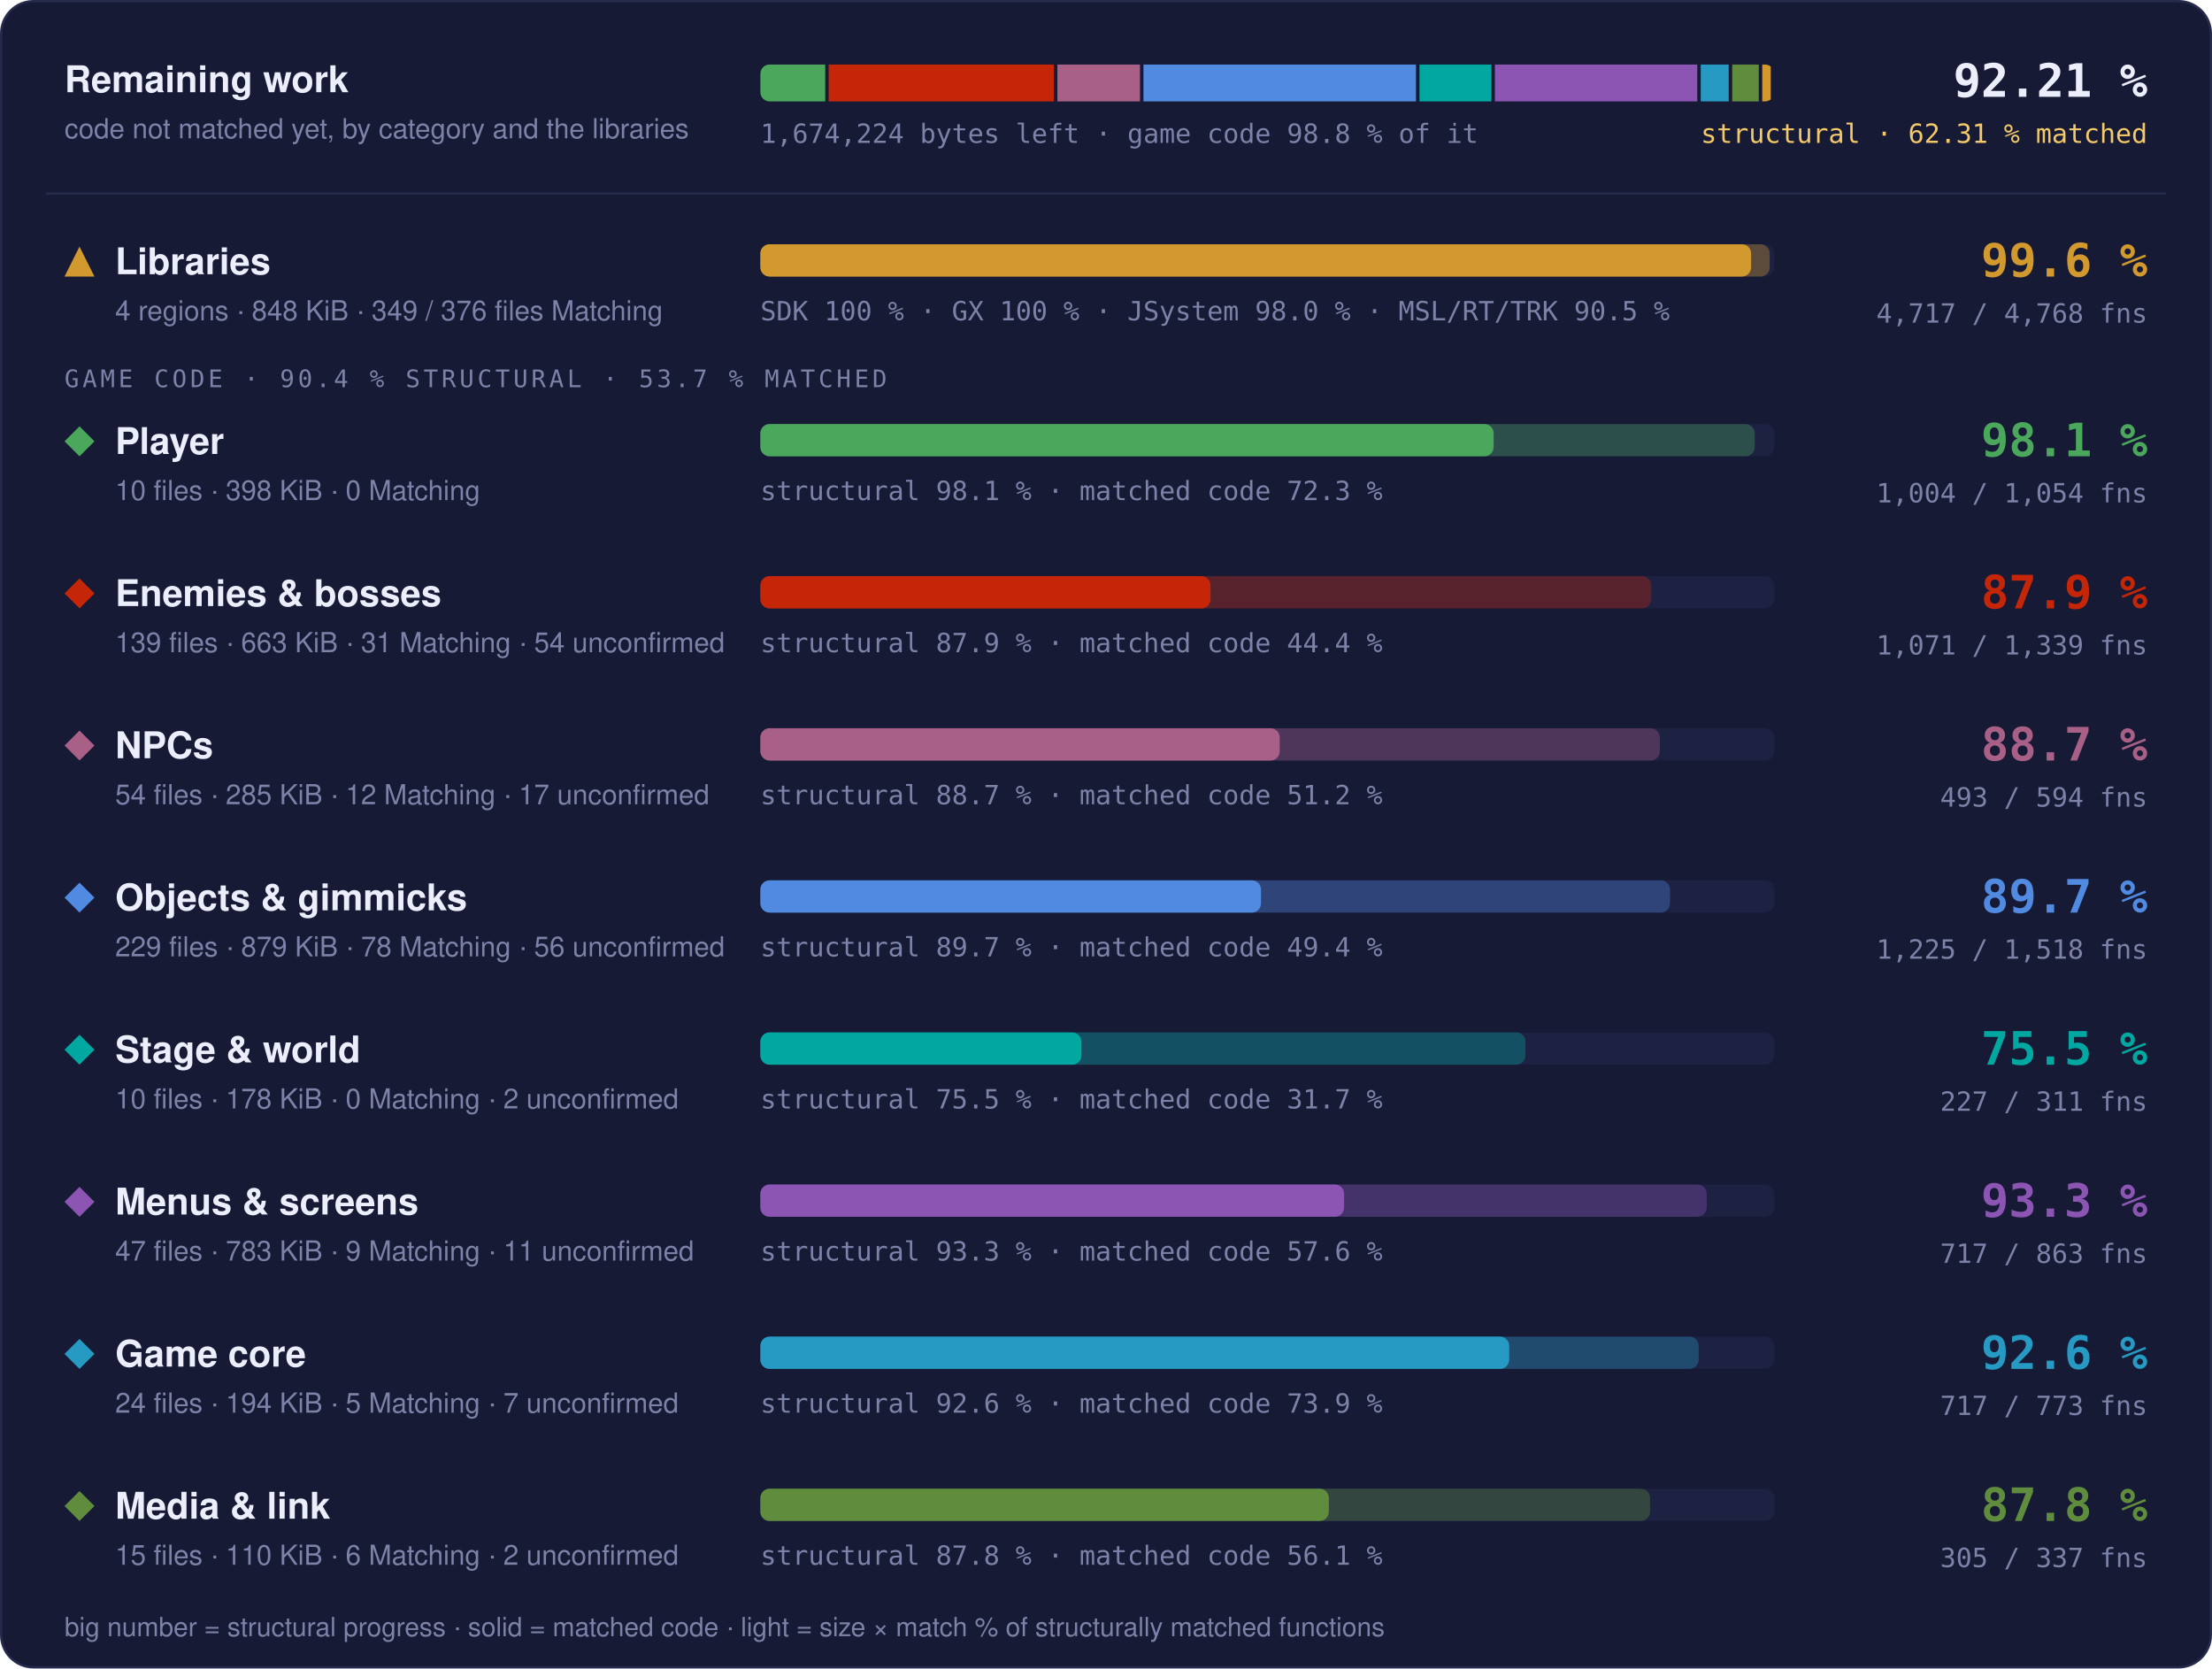
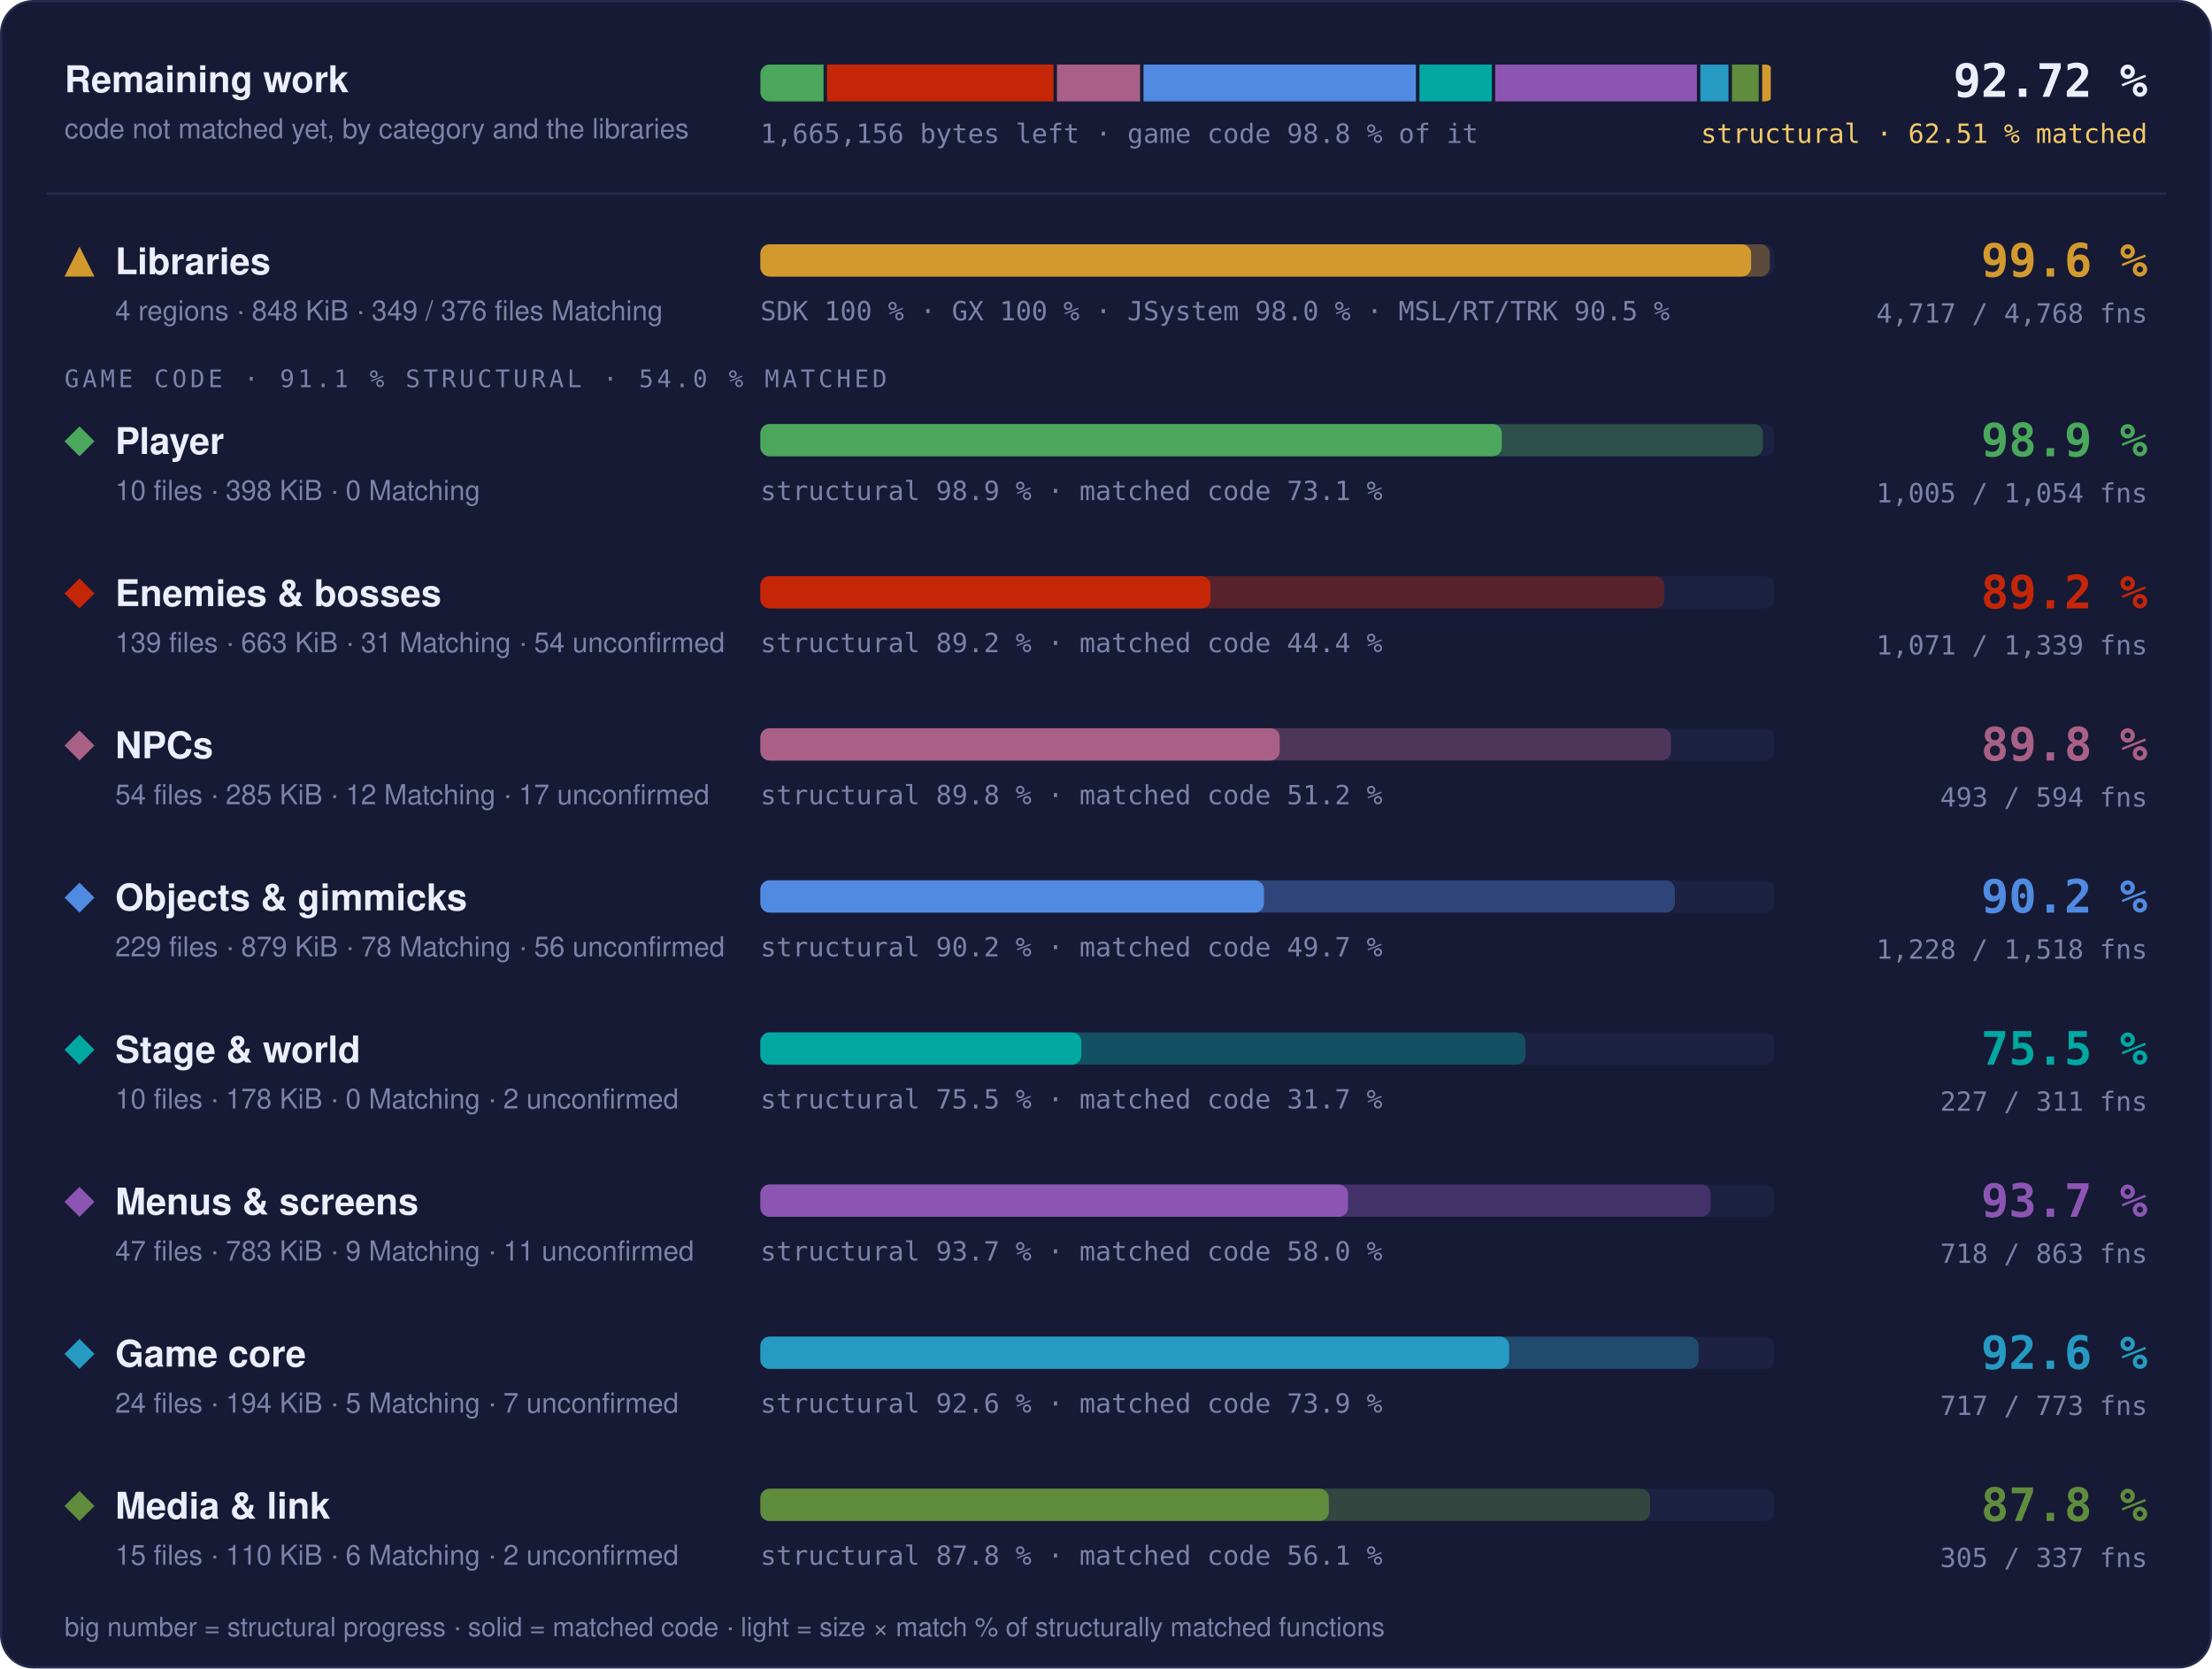
- <svg xmlns="http://www.w3.org/2000/svg" width="960" height="724" viewBox="0 0 960 724" role="img" aria-label="Progress overview: Libraries 99.6 % structural, 97.7 % matched code, 4717 of 4768 functions; Player 98.1 % structural, 72.3 % matched code, 1004 of 1054 functions; Enemies &amp; bosses 87.9 % structural, 44.4 % matched code, 1071 of 1339 functions; NPCs 88.7 % structural, 51.2 % matched code, 493 of 594 functions; Objects &amp; gimmicks 89.7 % structural, 49.4 % matched code, 1225 of 1518 functions; Stage &amp; world 75.5 % structural, 31.7 % matched code, 227 of 311 functions; Menus &amp; screens 93.3 % structural, 57.6 % matched code, 717 of 863 functions; Game core 92.6 % structural, 73.9 % matched code, 717 of 773 functions; Media &amp; link 87.8 % structural, 56.1 % matched code, 305 of 337 functions">
+ <svg xmlns="http://www.w3.org/2000/svg" width="960" height="724" viewBox="0 0 960 724" role="img" aria-label="Progress overview: Libraries 99.6 % structural, 97.7 % matched code, 4717 of 4768 functions; Player 98.9 % structural, 73.1 % matched code, 1005 of 1054 functions; Enemies &amp; bosses 89.2 % structural, 44.4 % matched code, 1071 of 1339 functions; NPCs 89.8 % structural, 51.2 % matched code, 493 of 594 functions; Objects &amp; gimmicks 90.2 % structural, 49.7 % matched code, 1228 of 1518 functions; Stage &amp; world 75.5 % structural, 31.7 % matched code, 227 of 311 functions; Menus &amp; screens 93.7 % structural, 58.0 % matched code, 718 of 863 functions; Game core 92.6 % structural, 73.9 % matched code, 717 of 773 functions; Media &amp; link 87.8 % structural, 56.1 % matched code, 305 of 337 functions">
  <style>text { font-family: -apple-system, BlinkMacSystemFont, 'Segoe UI', Helvetica, Arial, sans-serif; } .mono { font-family: ui-monospace, SFMono-Regular, 'SF Mono', Menlo, Consolas, monospace; } .grow { transform-box: fill-box; transform-origin: 0 50%; animation: grow 1.4s cubic-bezier(.2,.8,.2,1) both; } @keyframes grow { from { transform: scaleX(0); } } @media (prefers-reduced-motion: reduce) { * { animation: none !important; } }</style>
  <rect x="0.5" y="0.5" width="959" height="723" rx="14" fill="#161a34" stroke="#262b4e" />
  <text x="28" y="40" font-size="16" font-weight="700" fill="#eceefb">Remaining work</text>
  <text x="28" y="60" font-size="12" fill="#7c82a8">code not matched yet, by category and the libraries</text>
  <clipPath id="rw">
    <rect x="330" y="28" width="440" height="16" rx="4" />
  </clipPath>
  <g clip-path="url(#rw)">
-     <rect class="grow" x="330.00" y="28" width="28.14" height="16" fill="#4aa75c" />
-     <rect class="grow" x="359.64" y="28" width="97.76" height="16" fill="#c52607" />
-     <rect class="grow" x="458.90" y="28" width="35.85" height="16" fill="#a96087" />
-     <rect class="grow" x="496.25" y="28" width="118.29" height="16" fill="#508ae1" />
-     <rect class="grow" x="616.04" y="28" width="31.23" height="16" fill="#00a8a1" />
-     <rect class="grow" x="648.77" y="28" width="87.84" height="16" fill="#8c55b4" />
-     <rect class="grow" x="738.12" y="28" width="12.14" height="16" fill="#269ac2" />
-     <rect class="grow" x="751.76" y="28" width="11.55" height="16" fill="#608c3d" />
-     <rect class="grow" x="764.81" y="28" width="3.69" height="16" fill="#d29a2e" />
+     <rect class="grow" x="330.00" y="28" width="27.43" height="16" fill="#4aa75c" />
+     <rect class="grow" x="358.93" y="28" width="98.30" height="16" fill="#c52607" />
+     <rect class="grow" x="458.73" y="28" width="36.05" height="16" fill="#a96087" />
+     <rect class="grow" x="496.28" y="28" width="118.24" height="16" fill="#508ae1" />
+     <rect class="grow" x="616.02" y="28" width="31.41" height="16" fill="#00a8a1" />
+     <rect class="grow" x="648.94" y="28" width="87.51" height="16" fill="#8c55b4" />
+     <rect class="grow" x="737.94" y="28" width="12.22" height="16" fill="#269ac2" />
+     <rect class="grow" x="751.66" y="28" width="11.62" height="16" fill="#608c3d" />
+     <rect class="grow" x="764.78" y="28" width="3.72" height="16" fill="#d29a2e" />
  </g>
-   <text x="330" y="62" class="mono" font-size="11.5" fill="#7c82a8">1,674,224 bytes left · game code 98.8 % of it</text>
-   <text x="932" y="42" text-anchor="end" class="mono" font-size="20" font-weight="700" fill="#eceefb">92.21 %</text>
-   <text x="932" y="62" text-anchor="end" class="mono" font-size="11.5" fill="#f3c969">structural · 62.31 % matched</text>
+   <text x="330" y="62" class="mono" font-size="11.5" fill="#7c82a8">1,665,156 bytes left · game code 98.8 % of it</text>
+   <text x="932" y="42" text-anchor="end" class="mono" font-size="20" font-weight="700" fill="#eceefb">92.72 %</text>
+   <text x="932" y="62" text-anchor="end" class="mono" font-size="11.5" fill="#f3c969">structural · 62.51 % matched</text>
  <line x1="20" x2="940" y1="84" y2="84" stroke="#262b4e" />
  <g fill="#d29a2e">
    <path d="M34.5 107L41 120L28 120Z" />
  </g>
  <text x="50" y="119" font-size="16" font-weight="700" fill="#eceefb">Libraries</text>
  <text x="50" y="139" font-size="12" fill="#7c82a8">4 regions · 848 KiB · 349 / 376 files Matching</text>
  <rect x="330" y="106" width="440" height="14" rx="4" fill="#1d2142" />
  <rect class="grow" style="animation-delay:0.0s" x="330" y="106" width="438.06" height="14" rx="4" fill="#d29a2e" fill-opacity="0.35" />
  <rect class="grow" style="animation-delay:0.0s" x="330" y="106" width="429.98" height="14" rx="4" fill="#d29a2e" />
  <text x="330" y="139" class="mono" font-size="11.5" fill="#7c82a8">SDK 100 % · GX 100 % · JSystem 98.0 % · MSL/RT/TRK 90.5 %</text>
  <text x="932" y="120" text-anchor="end" class="mono" font-size="20" font-weight="700" fill="#d29a2e">99.6 %</text>
  <text x="932" y="140" text-anchor="end" class="mono" font-size="11.5" fill="#7c82a8">4,717 / 4,768 fns</text>
-   <text x="28" y="168" class="mono" font-size="10.5" letter-spacing="0.14em" fill="#7c82a8">GAME CODE · 90.4 % STRUCTURAL · 53.7 % MATCHED</text>
+   <text x="28" y="168" class="mono" font-size="10.5" letter-spacing="0.14em" fill="#7c82a8">GAME CODE · 91.1 % STRUCTURAL · 54.0 % MATCHED</text>
  <g fill="#4aa75c">
    <path d="M34.5 185L41 191.5L34.5 198L28 191.5Z" />
  </g>
  <text x="50" y="197" font-size="16" font-weight="700" fill="#eceefb">Player</text>
  <text x="50" y="217" font-size="12" fill="#7c82a8">10 files · 398 KiB · 0 Matching</text>
  <rect x="330" y="184" width="440" height="14" rx="4" fill="#1d2142" />
-   <rect class="grow" style="animation-delay:0.1s" x="330" y="184" width="431.55" height="14" rx="4" fill="#4aa75c" fill-opacity="0.35" />
-   <rect class="grow" style="animation-delay:0.1s" x="330" y="184" width="318.24" height="14" rx="4" fill="#4aa75c" />
-   <text x="330" y="217" class="mono" font-size="11.5" fill="#7c82a8">structural 98.1 % · matched code 72.3 %</text>
-   <text x="932" y="198" text-anchor="end" class="mono" font-size="20" font-weight="700" fill="#4aa75c">98.1 %</text>
-   <text x="932" y="218" text-anchor="end" class="mono" font-size="11.5" fill="#7c82a8">1,004 / 1,054 fns</text>
+   <rect class="grow" style="animation-delay:0.1s" x="330" y="184" width="435.11" height="14" rx="4" fill="#4aa75c" fill-opacity="0.35" />
+   <rect class="grow" style="animation-delay:0.1s" x="330" y="184" width="321.81" height="14" rx="4" fill="#4aa75c" />
+   <text x="330" y="217" class="mono" font-size="11.5" fill="#7c82a8">structural 98.9 % · matched code 73.1 %</text>
+   <text x="932" y="198" text-anchor="end" class="mono" font-size="20" font-weight="700" fill="#4aa75c">98.9 %</text>
+   <text x="932" y="218" text-anchor="end" class="mono" font-size="11.5" fill="#7c82a8">1,005 / 1,054 fns</text>
  <g fill="#c52607">
    <path d="M34.5 251L41 257.5L34.5 264L28 257.5Z" />
  </g>
  <text x="50" y="263" font-size="16" font-weight="700" fill="#eceefb">Enemies &amp; bosses</text>
  <text x="50" y="283" font-size="12" fill="#7c82a8">139 files · 663 KiB · 31 Matching · 54 unconfirmed</text>
  <rect x="330" y="250" width="440" height="14" rx="4" fill="#1d2142" />
-   <rect class="grow" style="animation-delay:0.2s" x="330" y="250" width="386.59" height="14" rx="4" fill="#c52607" fill-opacity="0.35" />
+   <rect class="grow" style="animation-delay:0.2s" x="330" y="250" width="392.27" height="14" rx="4" fill="#c52607" fill-opacity="0.35" />
  <rect class="grow" style="animation-delay:0.2s" x="330" y="250" width="195.35" height="14" rx="4" fill="#c52607" />
-   <text x="330" y="283" class="mono" font-size="11.5" fill="#7c82a8">structural 87.9 % · matched code 44.4 %</text>
-   <text x="932" y="264" text-anchor="end" class="mono" font-size="20" font-weight="700" fill="#c52607">87.9 %</text>
+   <text x="330" y="283" class="mono" font-size="11.5" fill="#7c82a8">structural 89.2 % · matched code 44.4 %</text>
+   <text x="932" y="264" text-anchor="end" class="mono" font-size="20" font-weight="700" fill="#c52607">89.2 %</text>
  <text x="932" y="284" text-anchor="end" class="mono" font-size="11.5" fill="#7c82a8">1,071 / 1,339 fns</text>
  <g fill="#a96087">
    <path d="M34.5 317L41 323.5L34.5 330L28 323.5Z" />
  </g>
  <text x="50" y="329" font-size="16" font-weight="700" fill="#eceefb">NPCs</text>
  <text x="50" y="349" font-size="12" fill="#7c82a8">54 files · 285 KiB · 12 Matching · 17 unconfirmed</text>
  <rect x="330" y="316" width="440" height="14" rx="4" fill="#1d2142" />
-   <rect class="grow" style="animation-delay:0.3s" x="330" y="316" width="390.37" height="14" rx="4" fill="#a96087" fill-opacity="0.35" />
+   <rect class="grow" style="animation-delay:0.3s" x="330" y="316" width="395.17" height="14" rx="4" fill="#a96087" fill-opacity="0.35" />
  <rect class="grow" style="animation-delay:0.3s" x="330" y="316" width="225.38" height="14" rx="4" fill="#a96087" />
-   <text x="330" y="349" class="mono" font-size="11.5" fill="#7c82a8">structural 88.7 % · matched code 51.2 %</text>
-   <text x="932" y="330" text-anchor="end" class="mono" font-size="20" font-weight="700" fill="#a96087">88.7 %</text>
+   <text x="330" y="349" class="mono" font-size="11.5" fill="#7c82a8">structural 89.8 % · matched code 51.2 %</text>
+   <text x="932" y="330" text-anchor="end" class="mono" font-size="20" font-weight="700" fill="#a96087">89.8 %</text>
  <text x="932" y="350" text-anchor="end" class="mono" font-size="11.5" fill="#7c82a8">493 / 594 fns</text>
  <g fill="#508ae1">
    <path d="M34.5 383L41 389.5L34.5 396L28 389.5Z" />
  </g>
  <text x="50" y="395" font-size="16" font-weight="700" fill="#eceefb">Objects &amp; gimmicks</text>
  <text x="50" y="415" font-size="12" fill="#7c82a8">229 files · 879 KiB · 78 Matching · 56 unconfirmed</text>
  <rect x="330" y="382" width="440" height="14" rx="4" fill="#1d2142" />
-   <rect class="grow" style="animation-delay:0.4s" x="330" y="382" width="394.78" height="14" rx="4" fill="#508ae1" fill-opacity="0.35" />
-   <rect class="grow" style="animation-delay:0.4s" x="330" y="382" width="217.27" height="14" rx="4" fill="#508ae1" />
-   <text x="330" y="415" class="mono" font-size="11.5" fill="#7c82a8">structural 89.7 % · matched code 49.4 %</text>
-   <text x="932" y="396" text-anchor="end" class="mono" font-size="20" font-weight="700" fill="#508ae1">89.7 %</text>
-   <text x="932" y="416" text-anchor="end" class="mono" font-size="11.5" fill="#7c82a8">1,225 / 1,518 fns</text>
+   <rect class="grow" style="animation-delay:0.4s" x="330" y="382" width="396.87" height="14" rx="4" fill="#508ae1" fill-opacity="0.35" />
+   <rect class="grow" style="animation-delay:0.4s" x="330" y="382" width="218.56" height="14" rx="4" fill="#508ae1" />
+   <text x="330" y="415" class="mono" font-size="11.5" fill="#7c82a8">structural 90.2 % · matched code 49.7 %</text>
+   <text x="932" y="396" text-anchor="end" class="mono" font-size="20" font-weight="700" fill="#508ae1">90.2 %</text>
+   <text x="932" y="416" text-anchor="end" class="mono" font-size="11.5" fill="#7c82a8">1,228 / 1,518 fns</text>
  <g fill="#00a8a1">
    <path d="M34.5 449L41 455.5L34.5 462L28 455.5Z" />
  </g>
  <text x="50" y="461" font-size="16" font-weight="700" fill="#eceefb">Stage &amp; world</text>
  <text x="50" y="481" font-size="12" fill="#7c82a8">10 files · 178 KiB · 0 Matching · 2 unconfirmed</text>
  <rect x="330" y="448" width="440" height="14" rx="4" fill="#1d2142" />
  <rect class="grow" style="animation-delay:0.5s" x="330" y="448" width="332.05" height="14" rx="4" fill="#00a8a1" fill-opacity="0.35" />
  <rect class="grow" style="animation-delay:0.5s" x="330" y="448" width="139.32" height="14" rx="4" fill="#00a8a1" />
  <text x="330" y="481" class="mono" font-size="11.5" fill="#7c82a8">structural 75.5 % · matched code 31.7 %</text>
  <text x="932" y="462" text-anchor="end" class="mono" font-size="20" font-weight="700" fill="#00a8a1">75.5 %</text>
  <text x="932" y="482" text-anchor="end" class="mono" font-size="11.5" fill="#7c82a8">227 / 311 fns</text>
  <g fill="#8c55b4">
    <path d="M34.5 515L41 521.5L34.5 528L28 521.5Z" />
  </g>
  <text x="50" y="527" font-size="16" font-weight="700" fill="#eceefb">Menus &amp; screens</text>
  <text x="50" y="547" font-size="12" fill="#7c82a8">47 files · 783 KiB · 9 Matching · 11 unconfirmed</text>
  <rect x="330" y="514" width="440" height="14" rx="4" fill="#1d2142" />
-   <rect class="grow" style="animation-delay:0.6s" x="330" y="514" width="410.70" height="14" rx="4" fill="#8c55b4" fill-opacity="0.35" />
-   <rect class="grow" style="animation-delay:0.6s" x="330" y="514" width="253.33" height="14" rx="4" fill="#8c55b4" />
-   <text x="330" y="547" class="mono" font-size="11.5" fill="#7c82a8">structural 93.3 % · matched code 57.6 %</text>
-   <text x="932" y="528" text-anchor="end" class="mono" font-size="20" font-weight="700" fill="#8c55b4">93.3 %</text>
-   <text x="932" y="548" text-anchor="end" class="mono" font-size="11.5" fill="#7c82a8">717 / 863 fns</text>
+   <rect class="grow" style="animation-delay:0.6s" x="330" y="514" width="412.41" height="14" rx="4" fill="#8c55b4" fill-opacity="0.35" />
+   <rect class="grow" style="animation-delay:0.6s" x="330" y="514" width="255.04" height="14" rx="4" fill="#8c55b4" />
+   <text x="330" y="547" class="mono" font-size="11.5" fill="#7c82a8">structural 93.7 % · matched code 58.0 %</text>
+   <text x="932" y="528" text-anchor="end" class="mono" font-size="20" font-weight="700" fill="#8c55b4">93.7 %</text>
+   <text x="932" y="548" text-anchor="end" class="mono" font-size="11.5" fill="#7c82a8">718 / 863 fns</text>
  <g fill="#269ac2">
    <path d="M34.5 581L41 587.5L34.5 594L28 587.5Z" />
  </g>
  <text x="50" y="593" font-size="16" font-weight="700" fill="#eceefb">Game core</text>
  <text x="50" y="613" font-size="12" fill="#7c82a8">24 files · 194 KiB · 5 Matching · 7 unconfirmed</text>
  <rect x="330" y="580" width="440" height="14" rx="4" fill="#1d2142" />
  <rect class="grow" style="animation-delay:0.7s" x="330" y="580" width="407.22" height="14" rx="4" fill="#269ac2" fill-opacity="0.35" />
  <rect class="grow" style="animation-delay:0.7s" x="330" y="580" width="324.99" height="14" rx="4" fill="#269ac2" />
  <text x="330" y="613" class="mono" font-size="11.5" fill="#7c82a8">structural 92.6 % · matched code 73.9 %</text>
  <text x="932" y="594" text-anchor="end" class="mono" font-size="20" font-weight="700" fill="#269ac2">92.6 %</text>
  <text x="932" y="614" text-anchor="end" class="mono" font-size="11.5" fill="#7c82a8">717 / 773 fns</text>
  <g fill="#608c3d">
    <path d="M34.5 647L41 653.5L34.5 660L28 653.5Z" />
  </g>
  <text x="50" y="659" font-size="16" font-weight="700" fill="#eceefb">Media &amp; link</text>
  <text x="50" y="679" font-size="12" fill="#7c82a8">15 files · 110 KiB · 6 Matching · 2 unconfirmed</text>
  <rect x="330" y="646" width="440" height="14" rx="4" fill="#1d2142" />
  <rect class="grow" style="animation-delay:0.8s" x="330" y="646" width="386.11" height="14" rx="4" fill="#608c3d" fill-opacity="0.35" />
  <rect class="grow" style="animation-delay:0.8s" x="330" y="646" width="246.71" height="14" rx="4" fill="#608c3d" />
  <text x="330" y="679" class="mono" font-size="11.5" fill="#7c82a8">structural 87.8 % · matched code 56.1 %</text>
  <text x="932" y="660" text-anchor="end" class="mono" font-size="20" font-weight="700" fill="#608c3d">87.8 %</text>
  <text x="932" y="680" text-anchor="end" class="mono" font-size="11.5" fill="#7c82a8">305 / 337 fns</text>
  <text x="28" y="710" font-size="11.5" fill="#7c82a8">big number = structural progress · solid = matched code · light = size × match % of structurally matched functions</text>
</svg>
